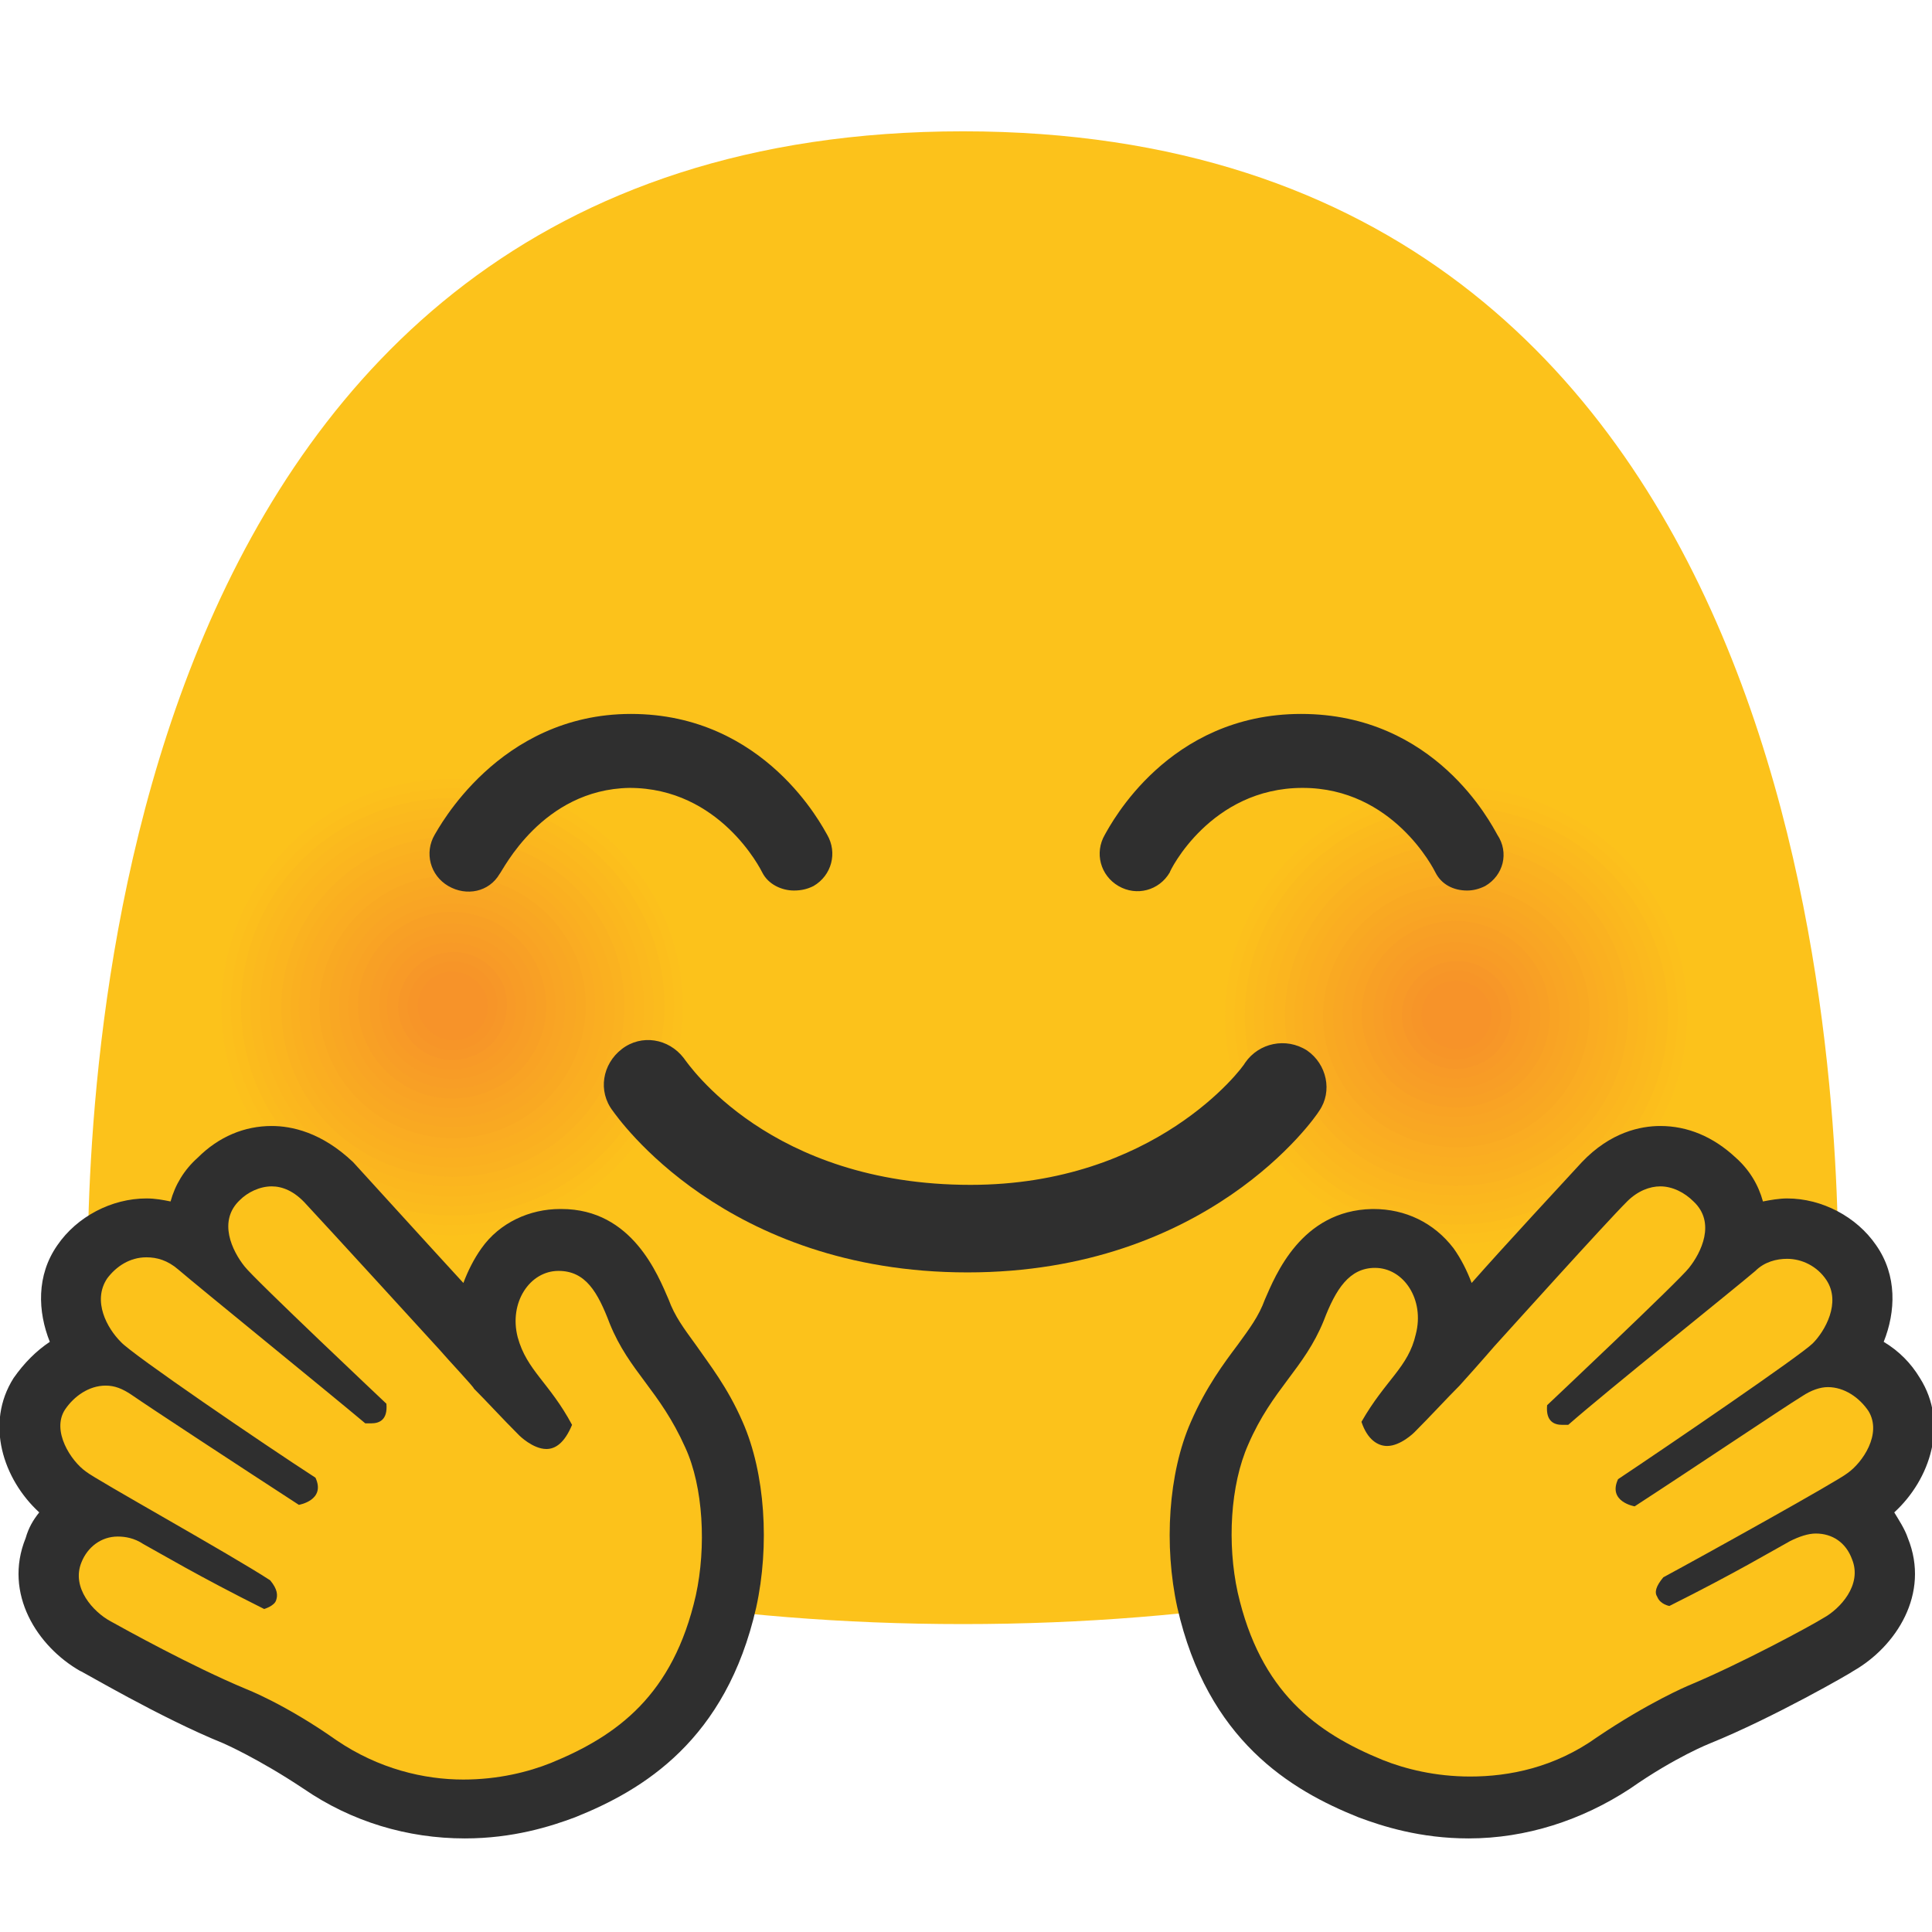
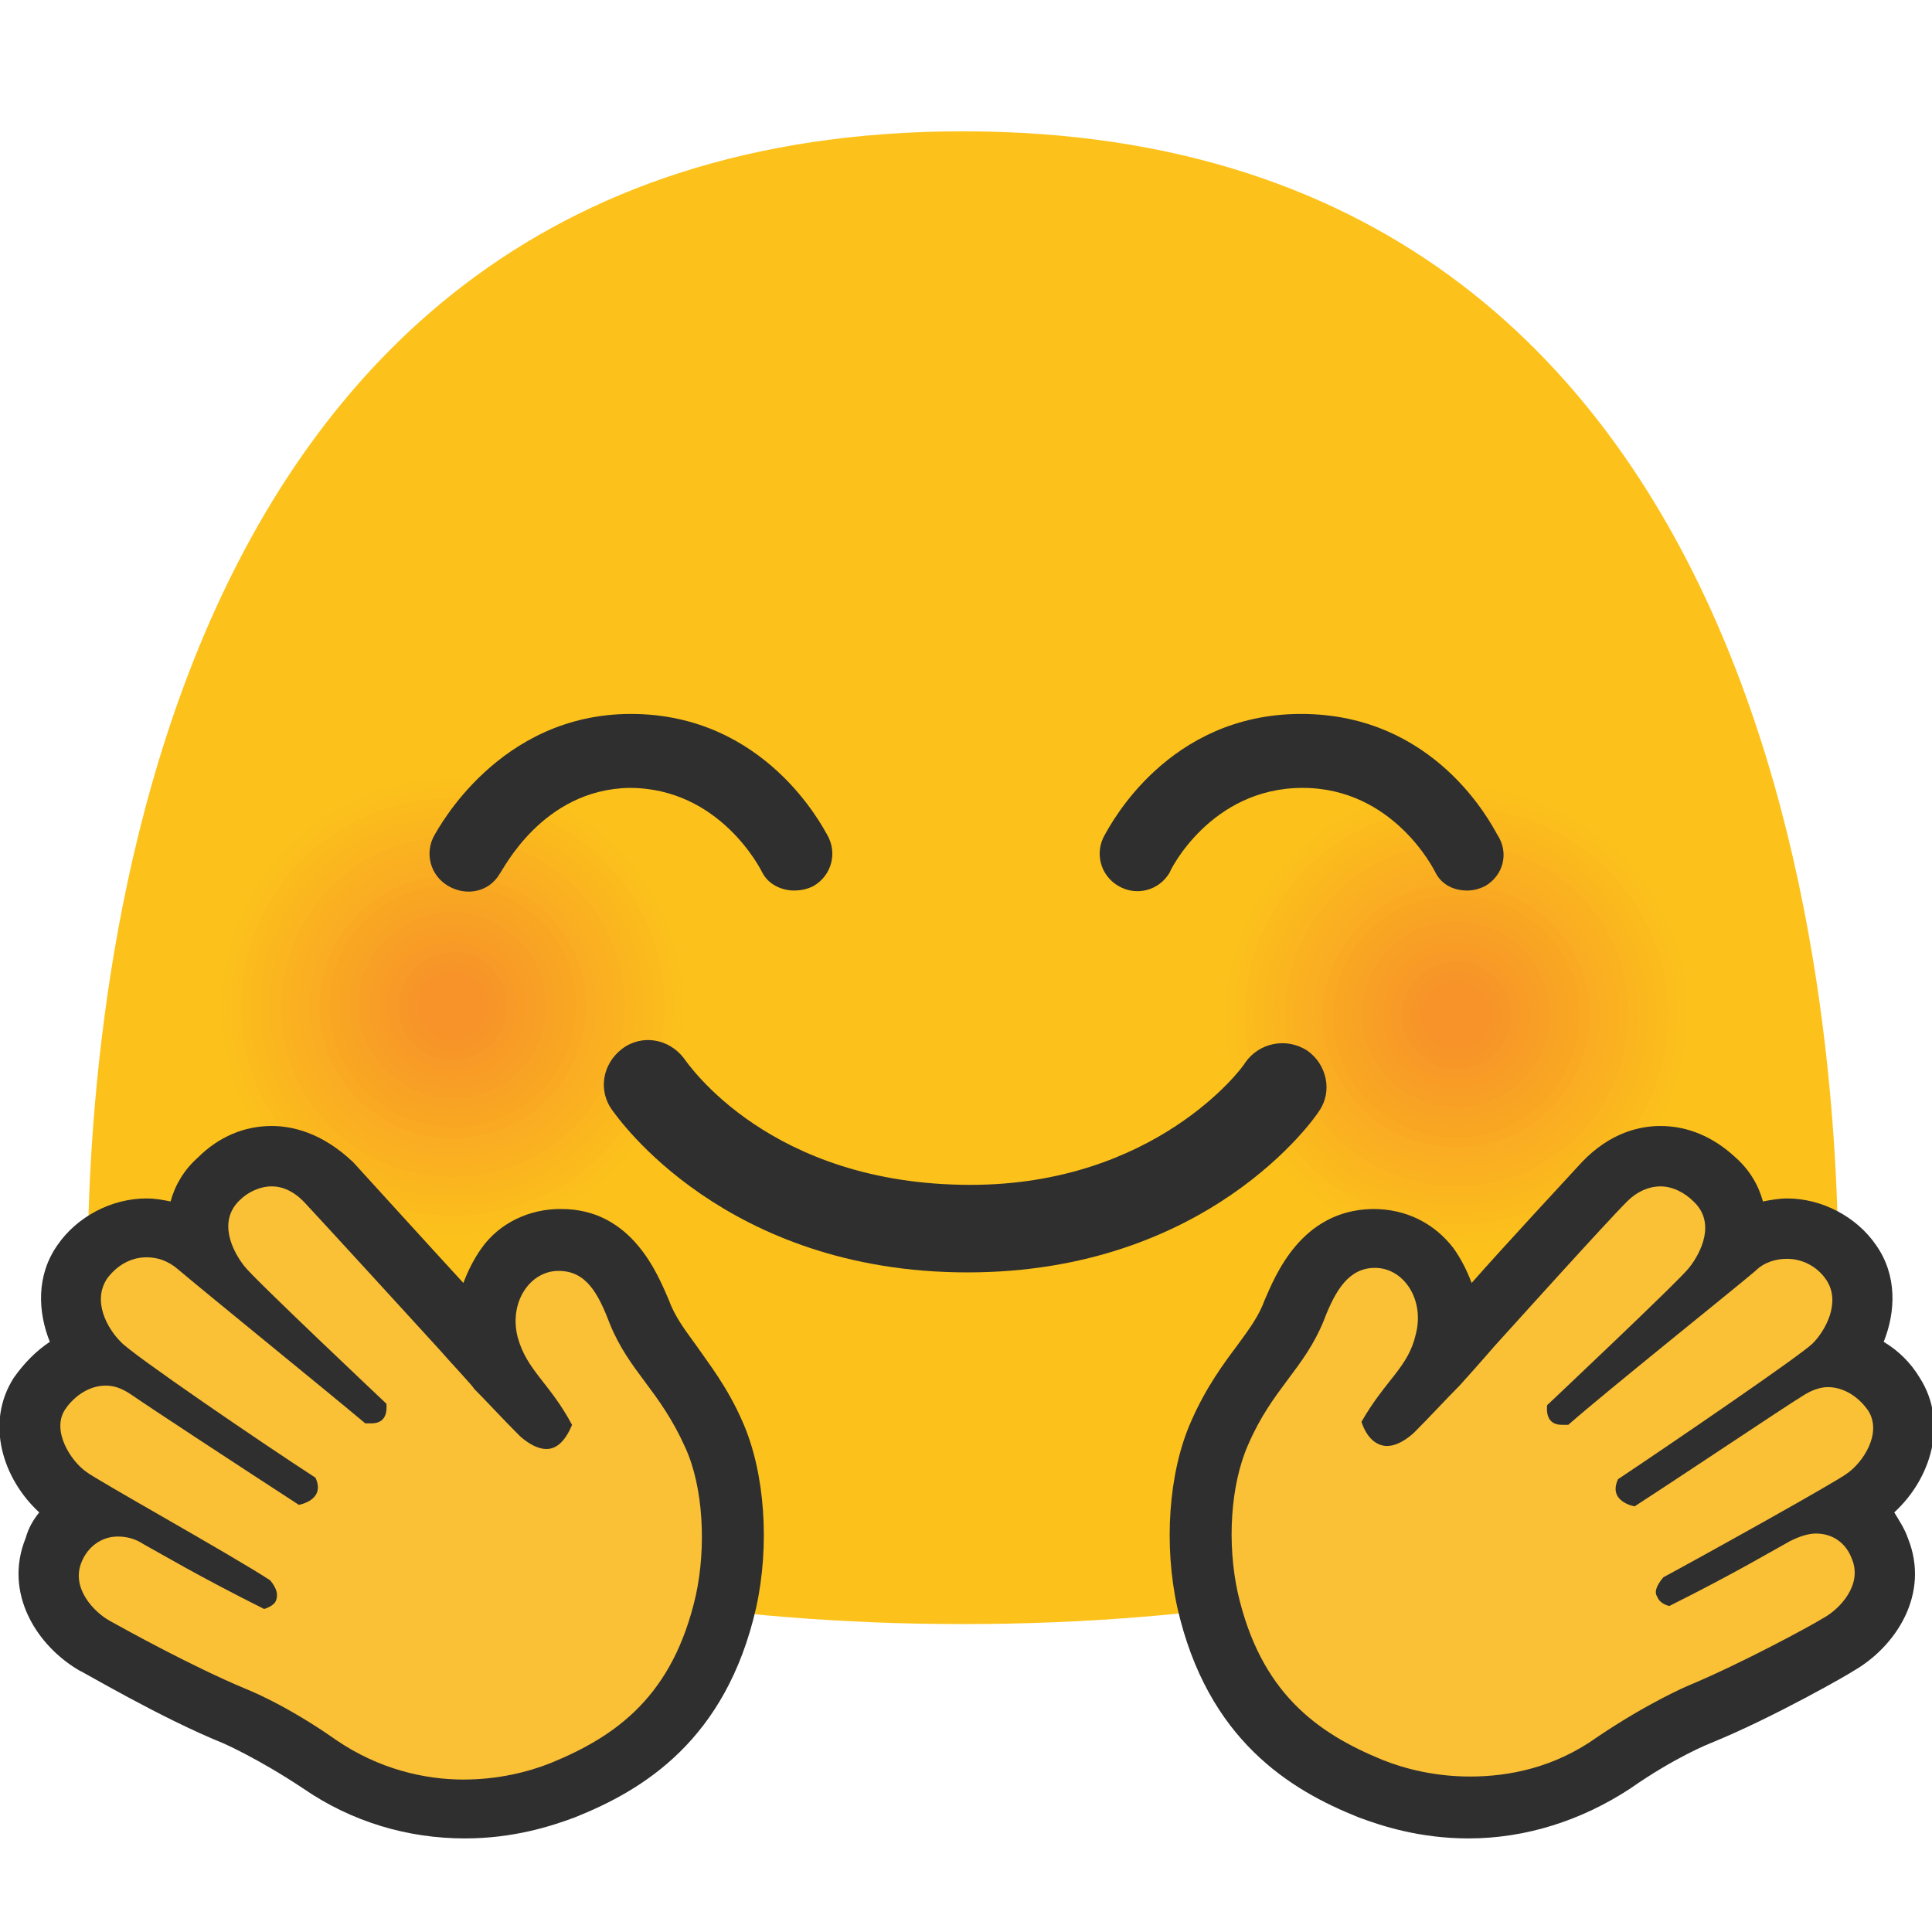
<svg xmlns="http://www.w3.org/2000/svg" width="128" height="128" version="1.1" id="svg26105" viewBox="0 0 128 128">
  <g transform="scale(1.0)">
    <defs id="defs26109" />
-     <style id="style25997">.st0{fill:#fcc21b}.st1{fill:#fcc01c}.st2{fill:#fcbe1c}.st3{fill:#fbbb1d}.st4{fill:#fbb91e}.st5{fill:#fbb71e}.st6{fill:#fbb51f}.st7{fill:#fab220}.st8{fill:#fab020}.st9{fill:#faae21}.st10{fill:#faac22}.st11{fill:#f9a922}.st12{fill:#f9a723}.st13{fill:#f9a524}.st14{fill:#f9a324}.st15{fill:#f8a025}.st16{fill:#f89e26}.st17{fill:#f89c26}.st18{fill:#f89a27}.st19{fill:#f79728}.st20{fill:#f79528}.st21{fill:#f79329}.st22{fill:#2f2f2f}.st23{fill:#fac036}</style>
-     <path class="st0" d="M63.8 8.7c-56.7 0-58 63.5-58 76.1 0 12.6 26 22.8 58 22.8s58-10.2 58-22.8c0-12.6-1.3-76.1-58-76.1z" id="path25999" />
-     <path class="st0" d="M101.9 82.1c-8.3 3-17.4-1.2-20.5-9.4-3-8.2 1.3-17.2 9.5-20.2 8.3-3 17.4 1.2 20.5 9.4 3.1 8.2-1.2 17.2-9.5 20.2z" id="path26001" />
-     <path class="st1" d="M101.7 81.5c-8 2.9-16.7-1.2-19.6-9-2.9-7.8 1.2-16.5 9.2-19.4 7.9-2.9 16.7 1.2 19.6 9 2.8 7.9-1.3 16.5-9.2 19.4z" id="path26003" />
-     <path class="st2" d="M101.5 80.9c-7.6 2.7-16-1.1-18.8-8.6-2.8-7.5 1.1-15.8 8.8-18.6 7.6-2.7 16 1.1 18.8 8.6 2.7 7.5-1.2 15.9-8.8 18.6z" id="path26005" />
-     <path class="st3" d="M101.3 80.3C94 82.9 86 79.2 83.3 72c-2.6-7.2 1.1-15.1 8.4-17.7 7.3-2.6 15.3 1.1 18 8.3 2.6 7.1-1.2 15.1-8.4 17.7z" id="path26007" />
-     <path class="st4" d="M101 79.7c-6.9 2.5-14.6-1-17.1-7.9-2.5-6.8 1-14.4 8-16.9 6.9-2.5 14.6 1 17.1 7.9 2.5 6.8-1 14.4-8 16.9z" id="path26009" />
-     <path class="st5" d="M100.8 79.1c-6.6 2.4-13.9-1-16.3-7.5-2.4-6.5 1-13.7 7.6-16.1 6.6-2.4 13.9 1 16.3 7.5 2.4 6.5-1 13.7-7.6 16.1z" id="path26011" />
-     <path class="st6" d="M100.6 78.5c-6.3 2.2-13.2-.9-15.5-7.1-2.3-6.2.9-13 7.2-15.3 6.2-2.2 13.2.9 15.5 7.1 2.3 6.2-.9 13-7.2 15.3z" id="path26013" />
-     <path class="st7" d="M100.4 77.9c-5.9 2.1-12.5-.9-14.6-6.8-2.1-5.8.9-12.3 6.8-14.5 5.9-2.1 12.5.9 14.6 6.7 2.1 6-.9 12.4-6.8 14.6z" id="path26015" />
-     <path class="st8" d="M100.2 77.3c-5.6 2-11.8-.8-13.8-6.3s.8-11.6 6.4-13.6c5.6-2 11.8.8 13.8 6.3s-.9 11.6-6.4 13.6z" id="path26017" />
-     <path class="st9" d="M99.9 76.7c-5.3 1.9-11-.8-13-6-1.9-5.2.8-10.9 6-12.8 5.2-1.9 11 .8 13 6 2 5.1-.7 10.9-6 12.8z" id="path26019" />
-     <path class="st10" d="M99.7 76.1a9.41 9.41 0 0 1-12.1-5.6c-1.8-4.8.7-10.2 5.7-12 4.9-1.8 10.3.7 12.1 5.6 1.8 4.8-.8 10.2-5.7 12z" id="path26021" />
-     <path class="st11" d="M99.5 75.5c-4.6 1.6-9.6-.7-11.3-5.2-1.7-4.5.7-9.5 5.3-11.2 4.6-1.6 9.6.7 11.3 5.2 1.6 4.5-.7 9.5-5.3 11.2z" id="path26023" />
-     <path class="st12" d="M99.3 74.9c-4.2 1.5-8.9-.6-10.5-4.8-1.5-4.2.6-8.8 4.9-10.3 4.2-1.5 8.9.6 10.5 4.8 1.5 4.1-.7 8.7-4.9 10.3z" id="path26025" />
-     <path class="st13" d="M99 74.2c-3.9 1.4-8.2-.6-9.6-4.4-1.4-3.8.6-8.1 4.5-9.5 3.9-1.4 8.2.6 9.6 4.4 1.5 3.9-.6 8.1-4.5 9.5z" id="path26027" />
-     <path class="st14" d="M98.8 73.6c-3.6 1.3-7.5-.5-8.8-4-1.3-3.5.5-7.4 4.1-8.7 3.6-1.3 7.5.5 8.8 4.1 1.3 3.5-.5 7.4-4.1 8.6z" id="path26029" />
-     <path class="st15" d="M98.6 73c-3.2 1.2-6.8-.5-8-3.7-1.2-3.2.5-6.7 3.7-7.9 3.2-1.2 6.8.5 8 3.7 1.2 3.3-.5 6.8-3.7 7.9z" id="path26031" />
-     <path class="st16" d="M98.4 72.4c-2.9 1-6.1-.4-7.1-3.3s.4-6 3.3-7 6.1.4 7.1 3.3c1.1 2.9-.4 6-3.3 7z" id="path26033" />
-     <path class="st17" d="M98.2 71.8c-2.6.9-5.4-.4-6.3-2.9-.9-2.5.4-5.3 2.9-6.2 2.5-.9 5.4.4 6.3 2.9.9 2.5-.4 5.3-2.9 6.2z" id="path26035" />
-     <path class="st18" d="M97.9 71.2c-2.2.8-4.7-.3-5.5-2.5-.8-2.2.3-4.6 2.5-5.4 2.2-.8 4.7.3 5.5 2.5.9 2.2-.3 4.6-2.5 5.4z" id="path26037" />
-     <path class="st19" d="M97.7 70.6c-1.9.7-3.9-.3-4.6-2.1-.7-1.9.3-3.9 2.2-4.6 1.9-.7 3.9.3 4.6 2.1.7 1.9-.3 4-2.2 4.6z" id="path26039" />
-     <path class="st20" d="M97.5 70c-1.5.6-3.2-.2-3.8-1.7-.6-1.5.2-3.2 1.8-3.8 1.5-.6 3.2.2 3.8 1.8.5 1.5-.3 3.2-1.8 3.7z" id="path26041" />
-     <path class="st21" d="M97.3 69.4c-1.2.4-2.5-.2-3-1.4-.4-1.2.2-2.5 1.4-2.9 1.2-.4 2.5.2 3 1.4.4 1.2-.2 2.5-1.4 2.9z" id="path26043" />
+     <path class="st0" d="M63.8 8.7c-56.7 0-58 63.5-58 76.1 0 12.6 26 22.8 58 22.8s58-10.2 58-22.8c0-12.6-1.3-76.1-58-76.1z" id="path25999" style="fill: #fcc21b" />
+     <path class="st0" d="M101.9 82.1c-8.3 3-17.4-1.2-20.5-9.4-3-8.2 1.3-17.2 9.5-20.2 8.3-3 17.4 1.2 20.5 9.4 3.1 8.2-1.2 17.2-9.5 20.2z" id="path26001" style="fill: #fcc21b" />
+     <path class="st1" d="M101.7 81.5c-8 2.9-16.7-1.2-19.6-9-2.9-7.8 1.2-16.5 9.2-19.4 7.9-2.9 16.7 1.2 19.6 9 2.8 7.9-1.3 16.5-9.2 19.4z" id="path26003" style="fill: #fcc01c" />
+     <path class="st2" d="M101.5 80.9c-7.6 2.7-16-1.1-18.8-8.6-2.8-7.5 1.1-15.8 8.8-18.6 7.6-2.7 16 1.1 18.8 8.6 2.7 7.5-1.2 15.9-8.8 18.6z" id="path26005" style="fill: #fcbe1c" />
+     <path class="st3" d="M101.3 80.3C94 82.9 86 79.2 83.3 72c-2.6-7.2 1.1-15.1 8.4-17.7 7.3-2.6 15.3 1.1 18 8.3 2.6 7.1-1.2 15.1-8.4 17.7z" id="path26007" style="fill: #fbbb1d" />
+     <path class="st4" d="M101 79.7c-6.9 2.5-14.6-1-17.1-7.9-2.5-6.8 1-14.4 8-16.9 6.9-2.5 14.6 1 17.1 7.9 2.5 6.8-1 14.4-8 16.9z" id="path26009" style="fill: #fbb91e" />
+     <path class="st5" d="M100.8 79.1c-6.6 2.4-13.9-1-16.3-7.5-2.4-6.5 1-13.7 7.6-16.1 6.6-2.4 13.9 1 16.3 7.5 2.4 6.5-1 13.7-7.6 16.1z" id="path26011" style="fill: #fbb71e" />
+     <path class="st6" d="M100.6 78.5c-6.3 2.2-13.2-.9-15.5-7.1-2.3-6.2.9-13 7.2-15.3 6.2-2.2 13.2.9 15.5 7.1 2.3 6.2-.9 13-7.2 15.3z" id="path26013" style="fill: #fbb51f" />
+     <path class="st7" d="M100.4 77.9c-5.9 2.1-12.5-.9-14.6-6.8-2.1-5.8.9-12.3 6.8-14.5 5.9-2.1 12.5.9 14.6 6.7 2.1 6-.9 12.4-6.8 14.6z" id="path26015" style="fill: #fab220" />
+     <path class="st8" d="M100.2 77.3c-5.6 2-11.8-.8-13.8-6.3s.8-11.6 6.4-13.6c5.6-2 11.8.8 13.8 6.3s-.9 11.6-6.4 13.6z" id="path26017" style="fill: #fab020" />
+     <path class="st9" d="M99.9 76.7c-5.3 1.9-11-.8-13-6-1.9-5.2.8-10.9 6-12.8 5.2-1.9 11 .8 13 6 2 5.1-.7 10.9-6 12.8z" id="path26019" style="fill: #faae21" />
+     <path class="st10" d="M99.7 76.1a9.41 9.41 0 0 1-12.1-5.6c-1.8-4.8.7-10.2 5.7-12 4.9-1.8 10.3.7 12.1 5.6 1.8 4.8-.8 10.2-5.7 12z" id="path26021" style="fill: #faac22" />
+     <path class="st11" d="M99.5 75.5c-4.6 1.6-9.6-.7-11.3-5.2-1.7-4.5.7-9.5 5.3-11.2 4.6-1.6 9.6.7 11.3 5.2 1.6 4.5-.7 9.5-5.3 11.2z" id="path26023" style="fill: #f9a922" />
+     <path class="st12" d="M99.3 74.9c-4.2 1.5-8.9-.6-10.5-4.8-1.5-4.2.6-8.8 4.9-10.3 4.2-1.5 8.9.6 10.5 4.8 1.5 4.1-.7 8.7-4.9 10.3z" id="path26025" style="fill: #f9a723" />
+     <path class="st13" d="M99 74.2c-3.9 1.4-8.2-.6-9.6-4.4-1.4-3.8.6-8.1 4.5-9.5 3.9-1.4 8.2.6 9.6 4.4 1.5 3.9-.6 8.1-4.5 9.5z" id="path26027" style="fill: #f9a524" />
+     <path class="st14" d="M98.8 73.6c-3.6 1.3-7.5-.5-8.8-4-1.3-3.5.5-7.4 4.1-8.7 3.6-1.3 7.5.5 8.8 4.1 1.3 3.5-.5 7.4-4.1 8.6z" id="path26029" style="fill: #f9a324" />
+     <path class="st15" d="M98.6 73c-3.2 1.2-6.8-.5-8-3.7-1.2-3.2.5-6.7 3.7-7.9 3.2-1.2 6.8.5 8 3.7 1.2 3.3-.5 6.8-3.7 7.9z" id="path26031" style="fill: #f8a025" />
+     <path class="st16" d="M98.4 72.4c-2.9 1-6.1-.4-7.1-3.3s.4-6 3.3-7 6.1.4 7.1 3.3c1.1 2.9-.4 6-3.3 7z" id="path26033" style="fill: #f89e26" />
+     <path class="st17" d="M98.2 71.8c-2.6.9-5.4-.4-6.3-2.9-.9-2.5.4-5.3 2.9-6.2 2.5-.9 5.4.4 6.3 2.9.9 2.5-.4 5.3-2.9 6.2z" id="path26035" style="fill: #f89c26" />
+     <path class="st18" d="M97.9 71.2c-2.2.8-4.7-.3-5.5-2.5-.8-2.2.3-4.6 2.5-5.4 2.2-.8 4.7.3 5.5 2.5.9 2.2-.3 4.6-2.5 5.4z" id="path26037" style="fill: #f89a27" />
+     <path class="st19" d="M97.7 70.6c-1.9.7-3.9-.3-4.6-2.1-.7-1.9.3-3.9 2.2-4.6 1.9-.7 3.9.3 4.6 2.1.7 1.9-.3 4-2.2 4.6z" id="path26039" style="fill: #f79728" />
+     <path class="st20" d="M97.5 70c-1.5.6-3.2-.2-3.8-1.7-.6-1.5.2-3.2 1.8-3.8 1.5-.6 3.2.2 3.8 1.8.5 1.5-.3 3.2-1.8 3.7z" id="path26041" style="fill: #f79528" />
+     <path class="st21" d="M97.3 69.4c-1.2.4-2.5-.2-3-1.4-.4-1.2.2-2.5 1.4-2.9 1.2-.4 2.5.2 3 1.4.4 1.2-.2 2.5-1.4 2.9z" id="path26043" style="fill: #f79329" />
    <g id="g26089">
-       <path class="st0" d="M35.4 81.5c-8.3 3-17.4-1.2-20.5-9.4-3-8.2 1.3-17.2 9.5-20.2 8.3-3 17.4 1.2 20.5 9.4 3.1 8.2-1.2 17.2-9.5 20.2z" id="path26045" />
-       <path class="st1" d="M35.2 80.9c-8 2.9-16.7-1.2-19.6-9-2.9-7.8 1.2-16.5 9.1-19.4 7.9-2.8 16.7 1.2 19.6 9 2.9 7.8-1.2 16.5-9.1 19.4z" id="path26047" />
-       <path class="st2" d="M35 80.3c-7.6 2.7-16-1.1-18.8-8.6-2.8-7.5 1.1-15.8 8.8-18.6 7.6-2.7 16 1.1 18.8 8.7 2.7 7.4-1.2 15.7-8.8 18.5z" id="path26049" />
-       <path class="st3" d="M34.8 79.7c-7.3 2.6-15.3-1.1-18-8.3-2.6-7.2 1.1-15.1 8.4-17.7 7.3-2.6 15.3 1.1 18 8.3 2.6 7.1-1.2 15.1-8.4 17.7z" id="path26051" />
-       <path class="st4" d="M34.5 79.1c-6.9 2.5-14.6-1-17.1-7.9-2.5-6.8 1-14.4 8-16.9 6.9-2.5 14.6 1 17.1 7.9 2.5 6.8-1 14.4-8 16.9z" id="path26053" />
-       <path class="st5" d="M34.3 78.5c-6.6 2.4-13.9-1-16.3-7.5-2.4-6.5 1-13.7 7.6-16.1 6.6-2.4 13.9 1 16.3 7.5 2.4 6.5-1 13.7-7.6 16.1z" id="path26055" />
-       <path class="st6" d="M34.1 77.9c-6.3 2.2-13.2-.9-15.5-7.1-2.3-6.2.9-13 7.2-15.3 6.2-2.2 13.2.9 15.5 7.1 2.3 6.2-1 13-7.2 15.3z" id="path26057" />
-       <path class="st7" d="M33.9 77.3c-5.9 2.1-12.5-.9-14.6-6.7-2.1-5.8.9-12.3 6.8-14.5 5.9-2.1 12.4.9 14.6 6.7 2.1 5.9-.9 12.3-6.8 14.5z" id="path26059" />
-       <path class="st8" d="M33.7 76.7c-5.6 2-11.8-.8-13.8-6.3s.8-11.6 6.4-13.6c5.6-2 11.8.8 13.8 6.4 2 5.4-.9 11.5-6.4 13.5z" id="path26061" />
-       <path class="st9" d="M33.4 76.1c-5.3 1.9-11-.8-13-6-1.9-5.2.8-10.9 6-12.8 5.2-1.9 11 .8 13 6 2 5.1-.7 10.9-6 12.8z" id="path26063" />
-       <path class="st10" d="M33.2 75.5a9.41 9.41 0 0 1-12.1-5.6c-1.8-4.8.7-10.2 5.7-12 4.9-1.8 10.3.7 12.1 5.6 1.7 4.8-.8 10.2-5.7 12z" id="path26065" />
-       <path class="st11" d="M33 74.9c-4.6 1.6-9.6-.7-11.3-5.2-1.7-4.5.7-9.5 5.3-11.2 4.6-1.6 9.6.7 11.3 5.2 1.6 4.5-.7 9.5-5.3 11.2z" id="path26067" />
-       <path class="st12" d="M32.8 74.2c-4.2 1.5-8.9-.6-10.5-4.8-1.5-4.2.6-8.8 4.9-10.3 4.2-1.5 8.9.6 10.5 4.8 1.5 4.2-.7 8.8-4.9 10.3z" id="path26069" />
-       <path class="st13" d="M32.5 73.6c-3.9 1.4-8.2-.6-9.6-4.4-1.4-3.8.6-8.1 4.5-9.5 3.9-1.4 8.2.6 9.6 4.4 1.4 3.9-.6 8.1-4.5 9.5z" id="path26071" />
-       <path class="st14" d="M32.3 73c-3.6 1.3-7.5-.5-8.8-4-1.3-3.5.5-7.4 4.1-8.7 3.6-1.3 7.5.5 8.8 4 1.3 3.6-.5 7.5-4.1 8.7z" id="path26073" />
-       <path class="st15" d="M32.1 72.4c-3.2 1.2-6.8-.5-8-3.7-1.2-3.2.5-6.7 3.7-7.9 3.2-1.2 6.8.5 8 3.7 1.2 3.3-.5 6.8-3.7 7.9z" id="path26075" />
-       <path class="st16" d="M31.9 71.8c-2.9 1-6.1-.4-7.1-3.3-1-2.8.4-6 3.3-7s6.1.4 7.1 3.3c1 2.8-.4 6-3.3 7z" id="path26077" />
-       <path class="st17" d="M31.7 71.2c-2.6.9-5.4-.4-6.3-2.9-.9-2.5.4-5.3 2.9-6.2 2.5-.9 5.4.4 6.3 2.9.9 2.5-.4 5.3-2.9 6.2z" id="path26079" />
-       <path class="st18" d="M31.4 70.6c-2.2.8-4.7-.3-5.5-2.5-.8-2.2.3-4.6 2.5-5.4 2.2-.8 4.7.3 5.5 2.5.9 2.2-.3 4.6-2.5 5.4z" id="path26081" />
-       <path class="st19" d="M31.2 70c-1.9.7-3.9-.3-4.6-2.1-.7-1.8.3-3.9 2.2-4.6 1.9-.7 3.9.3 4.6 2.1.6 1.9-.3 4-2.2 4.6z" id="path26083" />
-       <path class="st20" d="M31 69.4c-1.5.6-3.2-.2-3.8-1.7-.6-1.5.2-3.2 1.8-3.8 1.5-.6 3.2.2 3.8 1.7.5 1.6-.3 3.3-1.8 3.8z" id="path26085" />
-       <path class="st21" d="M30.8 68.8c-1.2.4-2.5-.2-3-1.4-.4-1.2.2-2.5 1.4-2.9 1.2-.4 2.5.2 3 1.4.4 1.2-.2 2.5-1.4 2.9z" id="path26087" />
+       <path class="st0" d="M35.4 81.5c-8.3 3-17.4-1.2-20.5-9.4-3-8.2 1.3-17.2 9.5-20.2 8.3-3 17.4 1.2 20.5 9.4 3.1 8.2-1.2 17.2-9.5 20.2z" id="path26045" style="fill: #fcc21b" />
+       <path class="st1" d="M35.2 80.9c-8 2.9-16.7-1.2-19.6-9-2.9-7.8 1.2-16.5 9.1-19.4 7.9-2.8 16.7 1.2 19.6 9 2.9 7.8-1.2 16.5-9.1 19.4z" id="path26047" style="fill: #fcc01c" />
+       <path class="st2" d="M35 80.3c-7.6 2.7-16-1.1-18.8-8.6-2.8-7.5 1.1-15.8 8.8-18.6 7.6-2.7 16 1.1 18.8 8.7 2.7 7.4-1.2 15.7-8.8 18.5z" id="path26049" style="fill: #fcbe1c" />
+       <path class="st3" d="M34.8 79.7c-7.3 2.6-15.3-1.1-18-8.3-2.6-7.2 1.1-15.1 8.4-17.7 7.3-2.6 15.3 1.1 18 8.3 2.6 7.1-1.2 15.1-8.4 17.7z" id="path26051" style="fill: #fbbb1d" />
+       <path class="st4" d="M34.5 79.1c-6.9 2.5-14.6-1-17.1-7.9-2.5-6.8 1-14.4 8-16.9 6.9-2.5 14.6 1 17.1 7.9 2.5 6.8-1 14.4-8 16.9z" id="path26053" style="fill: #fbb91e" />
+       <path class="st5" d="M34.3 78.5c-6.6 2.4-13.9-1-16.3-7.5-2.4-6.5 1-13.7 7.6-16.1 6.6-2.4 13.9 1 16.3 7.5 2.4 6.5-1 13.7-7.6 16.1z" id="path26055" style="fill: #fbb71e" />
+       <path class="st6" d="M34.1 77.9c-6.3 2.2-13.2-.9-15.5-7.1-2.3-6.2.9-13 7.2-15.3 6.2-2.2 13.2.9 15.5 7.1 2.3 6.2-1 13-7.2 15.3z" id="path26057" style="fill: #fbb51f" />
+       <path class="st7" d="M33.9 77.3c-5.9 2.1-12.5-.9-14.6-6.7-2.1-5.8.9-12.3 6.8-14.5 5.9-2.1 12.4.9 14.6 6.7 2.1 5.9-.9 12.3-6.8 14.5z" id="path26059" style="fill: #fab220" />
+       <path class="st8" d="M33.7 76.7c-5.6 2-11.8-.8-13.8-6.3s.8-11.6 6.4-13.6c5.6-2 11.8.8 13.8 6.4 2 5.4-.9 11.5-6.4 13.5z" id="path26061" style="fill: #fab020" />
+       <path class="st9" d="M33.4 76.1c-5.3 1.9-11-.8-13-6-1.9-5.2.8-10.9 6-12.8 5.2-1.9 11 .8 13 6 2 5.1-.7 10.9-6 12.8z" id="path26063" style="fill: #faae21" />
+       <path class="st10" d="M33.2 75.5a9.41 9.41 0 0 1-12.1-5.6c-1.8-4.8.7-10.2 5.7-12 4.9-1.8 10.3.7 12.1 5.6 1.7 4.8-.8 10.2-5.7 12z" id="path26065" style="fill: #faac22" />
+       <path class="st11" d="M33 74.9c-4.6 1.6-9.6-.7-11.3-5.2-1.7-4.5.7-9.5 5.3-11.2 4.6-1.6 9.6.7 11.3 5.2 1.6 4.5-.7 9.5-5.3 11.2z" id="path26067" style="fill: #f9a922" />
+       <path class="st12" d="M32.8 74.2c-4.2 1.5-8.9-.6-10.5-4.8-1.5-4.2.6-8.8 4.9-10.3 4.2-1.5 8.9.6 10.5 4.8 1.5 4.2-.7 8.8-4.9 10.3z" id="path26069" style="fill: #f9a723" />
+       <path class="st13" d="M32.5 73.6c-3.9 1.4-8.2-.6-9.6-4.4-1.4-3.8.6-8.1 4.5-9.5 3.9-1.4 8.2.6 9.6 4.4 1.4 3.9-.6 8.1-4.5 9.5z" id="path26071" style="fill: #f9a524" />
+       <path class="st14" d="M32.3 73c-3.6 1.3-7.5-.5-8.8-4-1.3-3.5.5-7.4 4.1-8.7 3.6-1.3 7.5.5 8.8 4 1.3 3.6-.5 7.5-4.1 8.7z" id="path26073" style="fill: #f9a324" />
+       <path class="st15" d="M32.1 72.4c-3.2 1.2-6.8-.5-8-3.7-1.2-3.2.5-6.7 3.7-7.9 3.2-1.2 6.8.5 8 3.7 1.2 3.3-.5 6.8-3.7 7.9z" id="path26075" style="fill: #f8a025" />
+       <path class="st16" d="M31.9 71.8c-2.9 1-6.1-.4-7.1-3.3-1-2.8.4-6 3.3-7s6.1.4 7.1 3.3c1 2.8-.4 6-3.3 7z" id="path26077" style="fill: #f89e26" />
+       <path class="st17" d="M31.7 71.2c-2.6.9-5.4-.4-6.3-2.9-.9-2.5.4-5.3 2.9-6.2 2.5-.9 5.4.4 6.3 2.9.9 2.5-.4 5.3-2.9 6.2z" id="path26079" style="fill: #f89c26" />
+       <path class="st18" d="M31.4 70.6c-2.2.8-4.7-.3-5.5-2.5-.8-2.2.3-4.6 2.5-5.4 2.2-.8 4.7.3 5.5 2.5.9 2.2-.3 4.6-2.5 5.4z" id="path26081" style="fill: #f89a27" />
+       <path class="st19" d="M31.2 70c-1.9.7-3.9-.3-4.6-2.1-.7-1.8.3-3.9 2.2-4.6 1.9-.7 3.9.3 4.6 2.1.6 1.9-.3 4-2.2 4.6z" id="path26083" style="fill: #f79728" />
+       <path class="st20" d="M31 69.4c-1.5.6-3.2-.2-3.8-1.7-.6-1.5.2-3.2 1.8-3.8 1.5-.6 3.2.2 3.8 1.7.5 1.6-.3 3.3-1.8 3.8z" id="path26085" style="fill: #f79528" />
+       <path class="st21" d="M30.8 68.8c-1.2.4-2.5-.2-3-1.4-.4-1.2.2-2.5 1.4-2.9 1.2-.4 2.5.2 3 1.4.4 1.2-.2 2.5-1.4 2.9z" id="path26087" style="fill: #f79329" />
    </g>
-     <path class="st22" d="M33.1 57.9c-.7 1.2-2.2 1.5-3.4.8-1.2-.7-1.6-2.2-.9-3.4.2-.3 4.2-8 13-8 8.9 0 12.7 7.5 13 8 .7 1.2.3 2.7-.9 3.4-.4.2-.8.3-1.3.3-.8 0-1.7-.4-2.1-1.2-.1-.2-2.8-5.6-8.8-5.6-5.8.1-8.4 5.5-8.6 5.7zM98.4 58.7c-.4.2-.8.3-1.2.3-.9 0-1.7-.4-2.1-1.2-.1-.2-2.8-5.6-8.8-5.6-6.1 0-8.8 5.5-8.8 5.6-.7 1.2-2.2 1.6-3.4.9-1.2-.7-1.6-2.2-.9-3.4.4-.7 4.2-8 13-8 8.9 0 12.6 7.3 13 8 .8 1.2.4 2.7-.8 3.4zM64.1 84.3C48 84.3 40.9 74 40.6 73.6c-1-1.3-.7-3.1.6-4.1 1.3-1 3.1-.7 4.1.6.3.4 5.7 8.4 19 8.4 12.2 0 18-7.7 18.2-8.1.9-1.3 2.7-1.7 4.1-.8 1.3.9 1.7 2.7.8 4-.3.5-7.4 10.7-23.3 10.7z" id="path26091" />
+     <path class="st22" d="M33.1 57.9c-.7 1.2-2.2 1.5-3.4.8-1.2-.7-1.6-2.2-.9-3.4.2-.3 4.2-8 13-8 8.9 0 12.7 7.5 13 8 .7 1.2.3 2.7-.9 3.4-.4.2-.8.3-1.3.3-.8 0-1.7-.4-2.1-1.2-.1-.2-2.8-5.6-8.8-5.6-5.8.1-8.4 5.5-8.6 5.7zM98.4 58.7c-.4.2-.8.3-1.2.3-.9 0-1.7-.4-2.1-1.2-.1-.2-2.8-5.6-8.8-5.6-6.1 0-8.8 5.5-8.8 5.6-.7 1.2-2.2 1.6-3.4.9-1.2-.7-1.6-2.2-.9-3.4.4-.7 4.2-8 13-8 8.9 0 12.6 7.3 13 8 .8 1.2.4 2.7-.8 3.4zM64.1 84.3C48 84.3 40.9 74 40.6 73.6c-1-1.3-.7-3.1.6-4.1 1.3-1 3.1-.7 4.1.6.3.4 5.7 8.4 19 8.4 12.2 0 18-7.7 18.2-8.1.9-1.3 2.7-1.7 4.1-.8 1.3.9 1.7 2.7.8 4-.3.5-7.4 10.7-23.3 10.7z" id="path26091" style="fill: #2f2f2f" />
    <g id="g26103">
-       <path class="st23" d="M30.7 119.7c-3.5 0-6.7-1-9.5-3-3.2-2.2-5.6-3.2-5.7-3.2-4.1-1.7-9.2-4.6-9.2-4.6-2.1-1.2-3.8-3.7-2.7-6.4.5-1.2 1.3-2.1 2.4-2.5-.9-.5-1.3-.8-1.4-.9-1.7-1.3-3.5-4.3-1.9-6.8.9-1.3 2.1-2.2 3.6-2.5-1.4-1.7-2.1-4.2-.8-6.3.9-1.4 2.6-2.3 4.2-2.3 1.2 0 2.4.5 3.4 1.3l.1.1c-.5-1.6-.2-3.3 1.2-4.7 1.1-1 2.3-1.5 3.6-1.5.9 0 2.4.3 3.8 1.8s7.9 8.5 8.8 9.6c.6.6 2.1 2.3 2.3 2.5l.1.1c-.3-.5-.5-1-.6-1.7-.5-1.8-.1-3.7 1-5.1.9-1.2 2.2-1.8 3.7-1.8 3.4 0 4.7 3.2 5.3 4.8.5 1.4 1.3 2.3 2.1 3.4.9 1.2 1.9 2.6 2.9 4.7 1.3 3 1.6 7.3.8 11-1.8 7.9-6.7 10.8-10.8 12.5-1.6.9-3.9 1.5-6.7 1.5z" id="path26093" style="fill:#fcc21b;fill-opacity:1" />
-       <path class="st22" d="M18 78.6c.7 0 1.5.3 2.3 1.2 1.4 1.5 7.8 8.5 8.8 9.6.6.7 2.3 2.5 2.3 2.6.9.9 1.8 1.9 3 3.1 0 0 .9.9 1.8.9.6 0 1.2-.4 1.7-1.6-1.5-2.8-3-3.6-3.6-5.8-.6-2.3.8-4.4 2.7-4.4 1.8 0 2.6 1.4 3.4 3.5 1.3 3.2 3.3 4.4 5 8.2 1.2 2.6 1.4 6.6.7 9.8-1.5 6.6-5.2 9.3-9.6 11.1-1.5.6-3.5 1.1-5.8 1.1-2.6 0-5.6-.7-8.4-2.6-3.4-2.4-6-3.4-6-3.4-3.6-1.5-8.1-4-9-4.5-1.1-.6-2.6-2.2-1.9-3.9.4-1 1.3-1.7 2.4-1.7.5 0 1.1.1 1.7.5 1.1.6 3.6 2.1 8 4.3 0 0 .7-.2.8-.6.1-.3.1-.7-.4-1.3C15.3 103 6.3 98 5.7 97.5c-1-.7-2.3-2.7-1.4-4.1.6-.9 1.6-1.6 2.7-1.6.6 0 1.1.2 1.7.6 1.3.9 7.1 4.7 11.1 7.3 0 0 1.8-.3 1.1-1.8-3.4-2.2-12.2-8.2-12.9-9-.9-.9-1.9-2.7-.9-4.2.6-.8 1.5-1.4 2.6-1.4.7 0 1.4.2 2.1.8 1.4 1.2 9.9 8.1 12.4 10.2h.4c.5 0 1.1-.2 1-1.3 0 0-8.8-8.3-9.4-9.1-.8-1-1.8-3-.3-4.4.5-.5 1.3-.9 2.1-.9m0-4c-1.8 0-3.5.7-4.9 2.1-.9.8-1.5 1.8-1.8 2.9-.5-.1-1-.2-1.6-.2-2.3 0-4.6 1.2-5.9 3.1-1.4 2-1.3 4.4-.5 6.4-.9.6-1.7 1.4-2.4 2.4-1.9 3-.7 6.7 1.7 8.9-.4.5-.7 1-.9 1.7-1.5 3.7.8 7.2 3.6 8.8.1 0 5.3 3.1 9.5 4.8 0 0 2.3 1 5.3 3 3.2 2.2 6.9 3.3 10.7 3.3 3.2 0 5.7-.8 7.3-1.4 4.5-1.8 10-5.1 12-13.9.9-4.1.6-8.9-.9-12.3-1-2.3-2.2-3.8-3.1-5.1-.8-1.1-1.4-1.9-1.8-3-.7-1.6-2.4-6-7.1-6h-.1c-2 0-4 .9-5.2 2.6-.5.7-.9 1.5-1.2 2.3-2.3-2.5-6.2-6.8-7.3-8-2.1-2-4.1-2.4-5.4-2.4z" id="path26095" />
+       <path class="st23" d="M30.7 119.7c-3.5 0-6.7-1-9.5-3-3.2-2.2-5.6-3.2-5.7-3.2-4.1-1.7-9.2-4.6-9.2-4.6-2.1-1.2-3.8-3.7-2.7-6.4.5-1.2 1.3-2.1 2.4-2.5-.9-.5-1.3-.8-1.4-.9-1.7-1.3-3.5-4.3-1.9-6.8.9-1.3 2.1-2.2 3.6-2.5-1.4-1.7-2.1-4.2-.8-6.3.9-1.4 2.6-2.3 4.2-2.3 1.2 0 2.4.5 3.4 1.3l.1.1c-.5-1.6-.2-3.3 1.2-4.7 1.1-1 2.3-1.5 3.6-1.5.9 0 2.4.3 3.8 1.8s7.9 8.5 8.8 9.6c.6.6 2.1 2.3 2.3 2.5l.1.1c-.3-.5-.5-1-.6-1.7-.5-1.8-.1-3.7 1-5.1.9-1.2 2.2-1.8 3.7-1.8 3.4 0 4.7 3.2 5.3 4.8.5 1.4 1.3 2.3 2.1 3.4.9 1.2 1.9 2.6 2.9 4.7 1.3 3 1.6 7.3.8 11-1.8 7.9-6.7 10.8-10.8 12.5-1.6.9-3.9 1.5-6.7 1.5z" id="path26093" style="fill: #fac036; fill-opacity: 1" />
+       <path class="st22" d="M18 78.6c.7 0 1.5.3 2.3 1.2 1.4 1.5 7.8 8.5 8.8 9.6.6.7 2.3 2.5 2.3 2.6.9.9 1.8 1.9 3 3.1 0 0 .9.9 1.8.9.6 0 1.2-.4 1.7-1.6-1.5-2.8-3-3.6-3.6-5.8-.6-2.3.8-4.4 2.7-4.4 1.8 0 2.6 1.4 3.4 3.5 1.3 3.2 3.3 4.4 5 8.2 1.2 2.6 1.4 6.6.7 9.8-1.5 6.6-5.2 9.3-9.6 11.1-1.5.6-3.5 1.1-5.8 1.1-2.6 0-5.6-.7-8.4-2.6-3.4-2.4-6-3.4-6-3.4-3.6-1.5-8.1-4-9-4.5-1.1-.6-2.6-2.2-1.9-3.9.4-1 1.3-1.7 2.4-1.7.5 0 1.1.1 1.7.5 1.1.6 3.6 2.1 8 4.3 0 0 .7-.2.8-.6.1-.3.1-.7-.4-1.3C15.3 103 6.3 98 5.7 97.5c-1-.7-2.3-2.7-1.4-4.1.6-.9 1.6-1.6 2.7-1.6.6 0 1.1.2 1.7.6 1.3.9 7.1 4.7 11.1 7.3 0 0 1.8-.3 1.1-1.8-3.4-2.2-12.2-8.2-12.9-9-.9-.9-1.9-2.7-.9-4.2.6-.8 1.5-1.4 2.6-1.4.7 0 1.4.2 2.1.8 1.4 1.2 9.9 8.1 12.4 10.2h.4c.5 0 1.1-.2 1-1.3 0 0-8.8-8.3-9.4-9.1-.8-1-1.8-3-.3-4.4.5-.5 1.3-.9 2.1-.9m0-4c-1.8 0-3.5.7-4.9 2.1-.9.8-1.5 1.8-1.8 2.9-.5-.1-1-.2-1.6-.2-2.3 0-4.6 1.2-5.9 3.1-1.4 2-1.3 4.4-.5 6.4-.9.6-1.7 1.4-2.4 2.4-1.9 3-.7 6.7 1.7 8.9-.4.5-.7 1-.9 1.7-1.5 3.7.8 7.2 3.6 8.8.1 0 5.3 3.1 9.5 4.8 0 0 2.3 1 5.3 3 3.2 2.2 6.9 3.3 10.7 3.3 3.2 0 5.7-.8 7.3-1.4 4.5-1.8 10-5.1 12-13.9.9-4.1.6-8.9-.9-12.3-1-2.3-2.2-3.8-3.1-5.1-.8-1.1-1.4-1.9-1.8-3-.7-1.6-2.4-6-7.1-6h-.1c-2 0-4 .9-5.2 2.6-.5.7-.9 1.5-1.2 2.3-2.3-2.5-6.2-6.8-7.3-8-2.1-2-4.1-2.4-5.4-2.4z" id="path26095" style="fill: #2f2f2f" />
      <g id="g26101">
-         <path class="st23" d="M97.3 119.7c-2.9 0-5.1-.7-6.6-1.3-4.1-1.7-9-4.6-10.8-12.5-.9-3.7-.5-8 .8-11 .9-2.1 2-3.5 2.9-4.7.8-1.1 1.5-2.1 2.1-3.4.6-1.5 1.9-4.7 5.3-4.8 1.5 0 2.8.7 3.7 1.8 1.1 1.4 1.4 3.3 1 5.1-.2.6-.4 1.2-.6 1.7l.2-.2c.1-.2 1.7-1.8 2.2-2.5.9-1.1 7.4-8.1 8.8-9.6 1.4-1.5 2.8-1.8 3.8-1.8 1.3 0 2.5.5 3.6 1.5 1.4 1.3 1.7 3 1.2 4.7.1 0 .1-.1.1-.1 1-.9 2.1-1.3 3.4-1.3 1.7 0 3.3.9 4.2 2.2 1.4 2 .7 4.6-.8 6.3 1.4.2 2.7 1.1 3.6 2.5 1.6 2.5-.1 5.5-1.9 6.8-.2.1-.6.4-1.4.9 1.1.5 1.9 1.4 2.4 2.5 1.1 2.6-.7 5.1-2.7 6.4-.1 0-5.1 3-9.2 4.6 0 0-2.5 1-5.7 3.2-2.9 2-6.1 3-9.6 3z" id="path26097" style="fill:#fcc21b;fill-opacity:1" />
-         <path class="st22" d="M110 78.6c.8 0 1.6.4 2.2 1 1.5 1.4.5 3.4-.3 4.4-.6.8-9.4 9.1-9.4 9.1-.1 1.1.5 1.3 1 1.3h.4c2.5-2.2 11-9 12.4-10.2.6-.6 1.4-.8 2.1-.8 1 0 2 .5 2.6 1.4 1 1.5-.1 3.4-.9 4.2-.8.8-9.6 6.8-12.9 9-.7 1.5 1.1 1.8 1.1 1.8 4-2.6 9.8-6.5 11.1-7.3.6-.4 1.2-.6 1.7-.6 1.1 0 2.1.7 2.7 1.6.9 1.5-.4 3.4-1.4 4.1-.6.5-9.6 5.5-12.2 6.9-.5.6-.6 1-.4 1.3.2.5.8.6.8.6 4.4-2.2 6.9-3.7 8-4.3.6-.3 1.2-.5 1.7-.5 1.1 0 2 .6 2.4 1.7.7 1.7-.8 3.3-1.9 3.9-.8.5-5.4 3-9 4.5 0 0-2.6 1.1-6 3.4-2.8 2-5.8 2.6-8.4 2.6-2.3 0-4.3-.5-5.8-1.1-4.4-1.8-8.1-4.5-9.6-11.1-.7-3.2-.5-7.1.7-9.8 1.6-3.7 3.7-5 5-8.2.8-2.1 1.7-3.5 3.4-3.5 1.9 0 3.3 2.1 2.7 4.4-.5 2.2-2 3-3.6 5.8.4 1.2 1.1 1.6 1.7 1.6.9 0 1.8-.9 1.8-.9 1.1-1.1 2.1-2.2 3-3.1.1-.1 1.7-1.9 2.3-2.6 1-1.1 7.3-8.1 8.8-9.6.7-.7 1.5-1 2.2-1m0-4c-1.3 0-3.3.4-5.2 2.4-1.1 1.2-5.1 5.5-7.3 8-.3-.8-.7-1.6-1.2-2.3-1.3-1.7-3.2-2.6-5.3-2.6h-.1c-4.7.1-6.4 4.4-7.1 6-.4 1.1-1 1.9-1.8 3-.9 1.2-2.1 2.8-3.1 5.1-1.5 3.4-1.8 8.2-.9 12.3 2 8.8 7.5 12.1 12 13.9 1.6.6 4.1 1.4 7.3 1.4 3.8 0 7.5-1.2 10.7-3.3 3-2.1 5.3-3 5.3-3 4.2-1.7 9.4-4.7 9.5-4.8 2.8-1.6 5.1-5.1 3.6-8.8-.2-.6-.6-1.2-.9-1.7 2.4-2.2 3.6-5.9 1.7-8.9-.6-1-1.4-1.8-2.4-2.4.8-2 .9-4.4-.5-6.4-1.3-1.9-3.6-3.1-5.9-3.1-.5 0-1.1.1-1.6.2-.3-1.1-.9-2.1-1.8-2.9-1.5-1.4-3.2-2.1-5-2.1z" id="path26099" />
+         <path class="st23" d="M97.3 119.7c-2.9 0-5.1-.7-6.6-1.3-4.1-1.7-9-4.6-10.8-12.5-.9-3.7-.5-8 .8-11 .9-2.1 2-3.5 2.9-4.7.8-1.1 1.5-2.1 2.1-3.4.6-1.5 1.9-4.7 5.3-4.8 1.5 0 2.8.7 3.7 1.8 1.1 1.4 1.4 3.3 1 5.1-.2.6-.4 1.2-.6 1.7l.2-.2c.1-.2 1.7-1.8 2.2-2.5.9-1.1 7.4-8.1 8.8-9.6 1.4-1.5 2.8-1.8 3.8-1.8 1.3 0 2.5.5 3.6 1.5 1.4 1.3 1.7 3 1.2 4.7.1 0 .1-.1.1-.1 1-.9 2.1-1.3 3.4-1.3 1.7 0 3.3.9 4.2 2.2 1.4 2 .7 4.6-.8 6.3 1.4.2 2.7 1.1 3.6 2.5 1.6 2.5-.1 5.5-1.9 6.8-.2.1-.6.4-1.4.9 1.1.5 1.9 1.4 2.4 2.5 1.1 2.6-.7 5.1-2.7 6.4-.1 0-5.1 3-9.2 4.6 0 0-2.5 1-5.7 3.2-2.9 2-6.1 3-9.6 3z" id="path26097" style="fill: #fac036; fill-opacity: 1" />
+         <path class="st22" d="M110 78.6c.8 0 1.6.4 2.2 1 1.5 1.4.5 3.4-.3 4.4-.6.8-9.4 9.1-9.4 9.1-.1 1.1.5 1.3 1 1.3h.4c2.5-2.2 11-9 12.4-10.2.6-.6 1.4-.8 2.1-.8 1 0 2 .5 2.6 1.4 1 1.5-.1 3.4-.9 4.2-.8.8-9.6 6.8-12.9 9-.7 1.5 1.1 1.8 1.1 1.8 4-2.6 9.8-6.5 11.1-7.3.6-.4 1.2-.6 1.7-.6 1.1 0 2.1.7 2.7 1.6.9 1.5-.4 3.4-1.4 4.1-.6.5-9.6 5.5-12.2 6.9-.5.6-.6 1-.4 1.3.2.5.8.6.8.6 4.4-2.2 6.9-3.7 8-4.3.6-.3 1.2-.5 1.7-.5 1.1 0 2 .6 2.4 1.7.7 1.7-.8 3.3-1.9 3.9-.8.5-5.4 3-9 4.5 0 0-2.6 1.1-6 3.4-2.8 2-5.8 2.6-8.4 2.6-2.3 0-4.3-.5-5.8-1.1-4.4-1.8-8.1-4.5-9.6-11.1-.7-3.2-.5-7.1.7-9.8 1.6-3.7 3.7-5 5-8.2.8-2.1 1.7-3.5 3.4-3.5 1.9 0 3.3 2.1 2.7 4.4-.5 2.2-2 3-3.6 5.8.4 1.2 1.1 1.6 1.7 1.6.9 0 1.8-.9 1.8-.9 1.1-1.1 2.1-2.2 3-3.1.1-.1 1.7-1.9 2.3-2.6 1-1.1 7.3-8.1 8.8-9.6.7-.7 1.5-1 2.2-1m0-4c-1.3 0-3.3.4-5.2 2.4-1.1 1.2-5.1 5.5-7.3 8-.3-.8-.7-1.6-1.2-2.3-1.3-1.7-3.2-2.6-5.3-2.6h-.1c-4.7.1-6.4 4.4-7.1 6-.4 1.1-1 1.9-1.8 3-.9 1.2-2.1 2.8-3.1 5.1-1.5 3.4-1.8 8.2-.9 12.3 2 8.8 7.5 12.1 12 13.9 1.6.6 4.1 1.4 7.3 1.4 3.8 0 7.5-1.2 10.7-3.3 3-2.1 5.3-3 5.3-3 4.2-1.7 9.4-4.7 9.5-4.8 2.8-1.6 5.1-5.1 3.6-8.8-.2-.6-.6-1.2-.9-1.7 2.4-2.2 3.6-5.9 1.7-8.9-.6-1-1.4-1.8-2.4-2.4.8-2 .9-4.4-.5-6.4-1.3-1.9-3.6-3.1-5.9-3.1-.5 0-1.1.1-1.6.2-.3-1.1-.9-2.1-1.8-2.9-1.5-1.4-3.2-2.1-5-2.1z" id="path26099" style="fill: #2f2f2f" />
      </g>
    </g>
  </g>
</svg>
